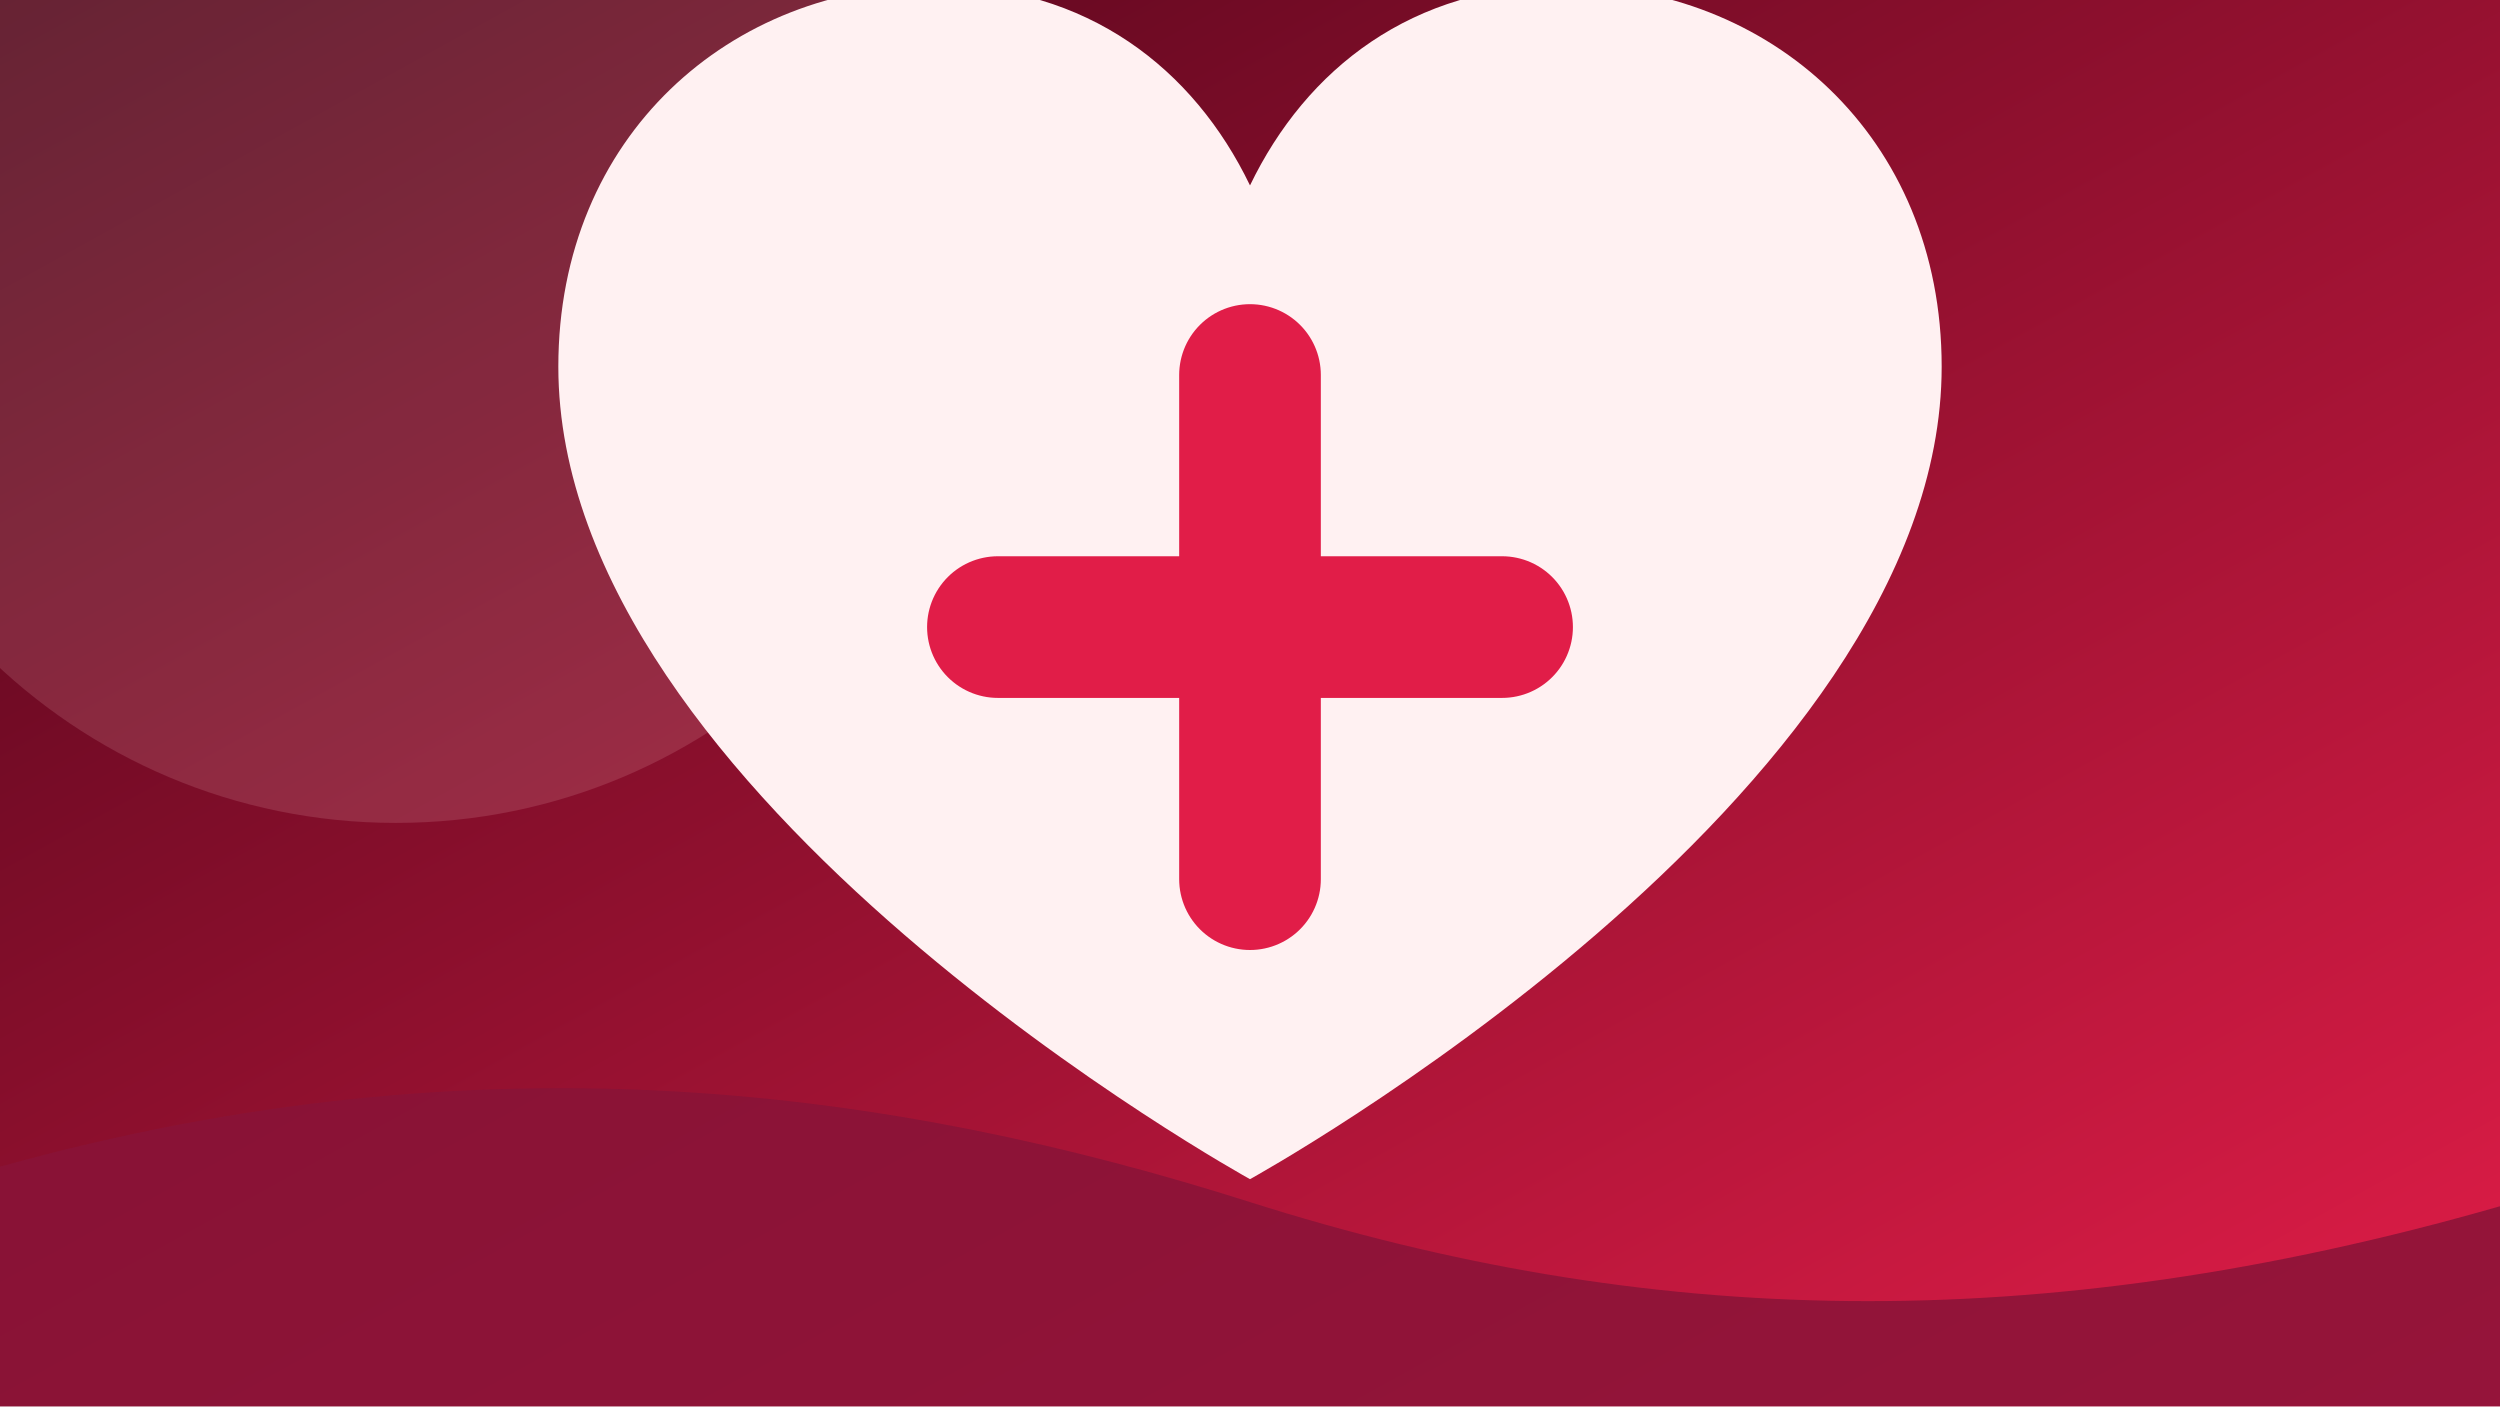
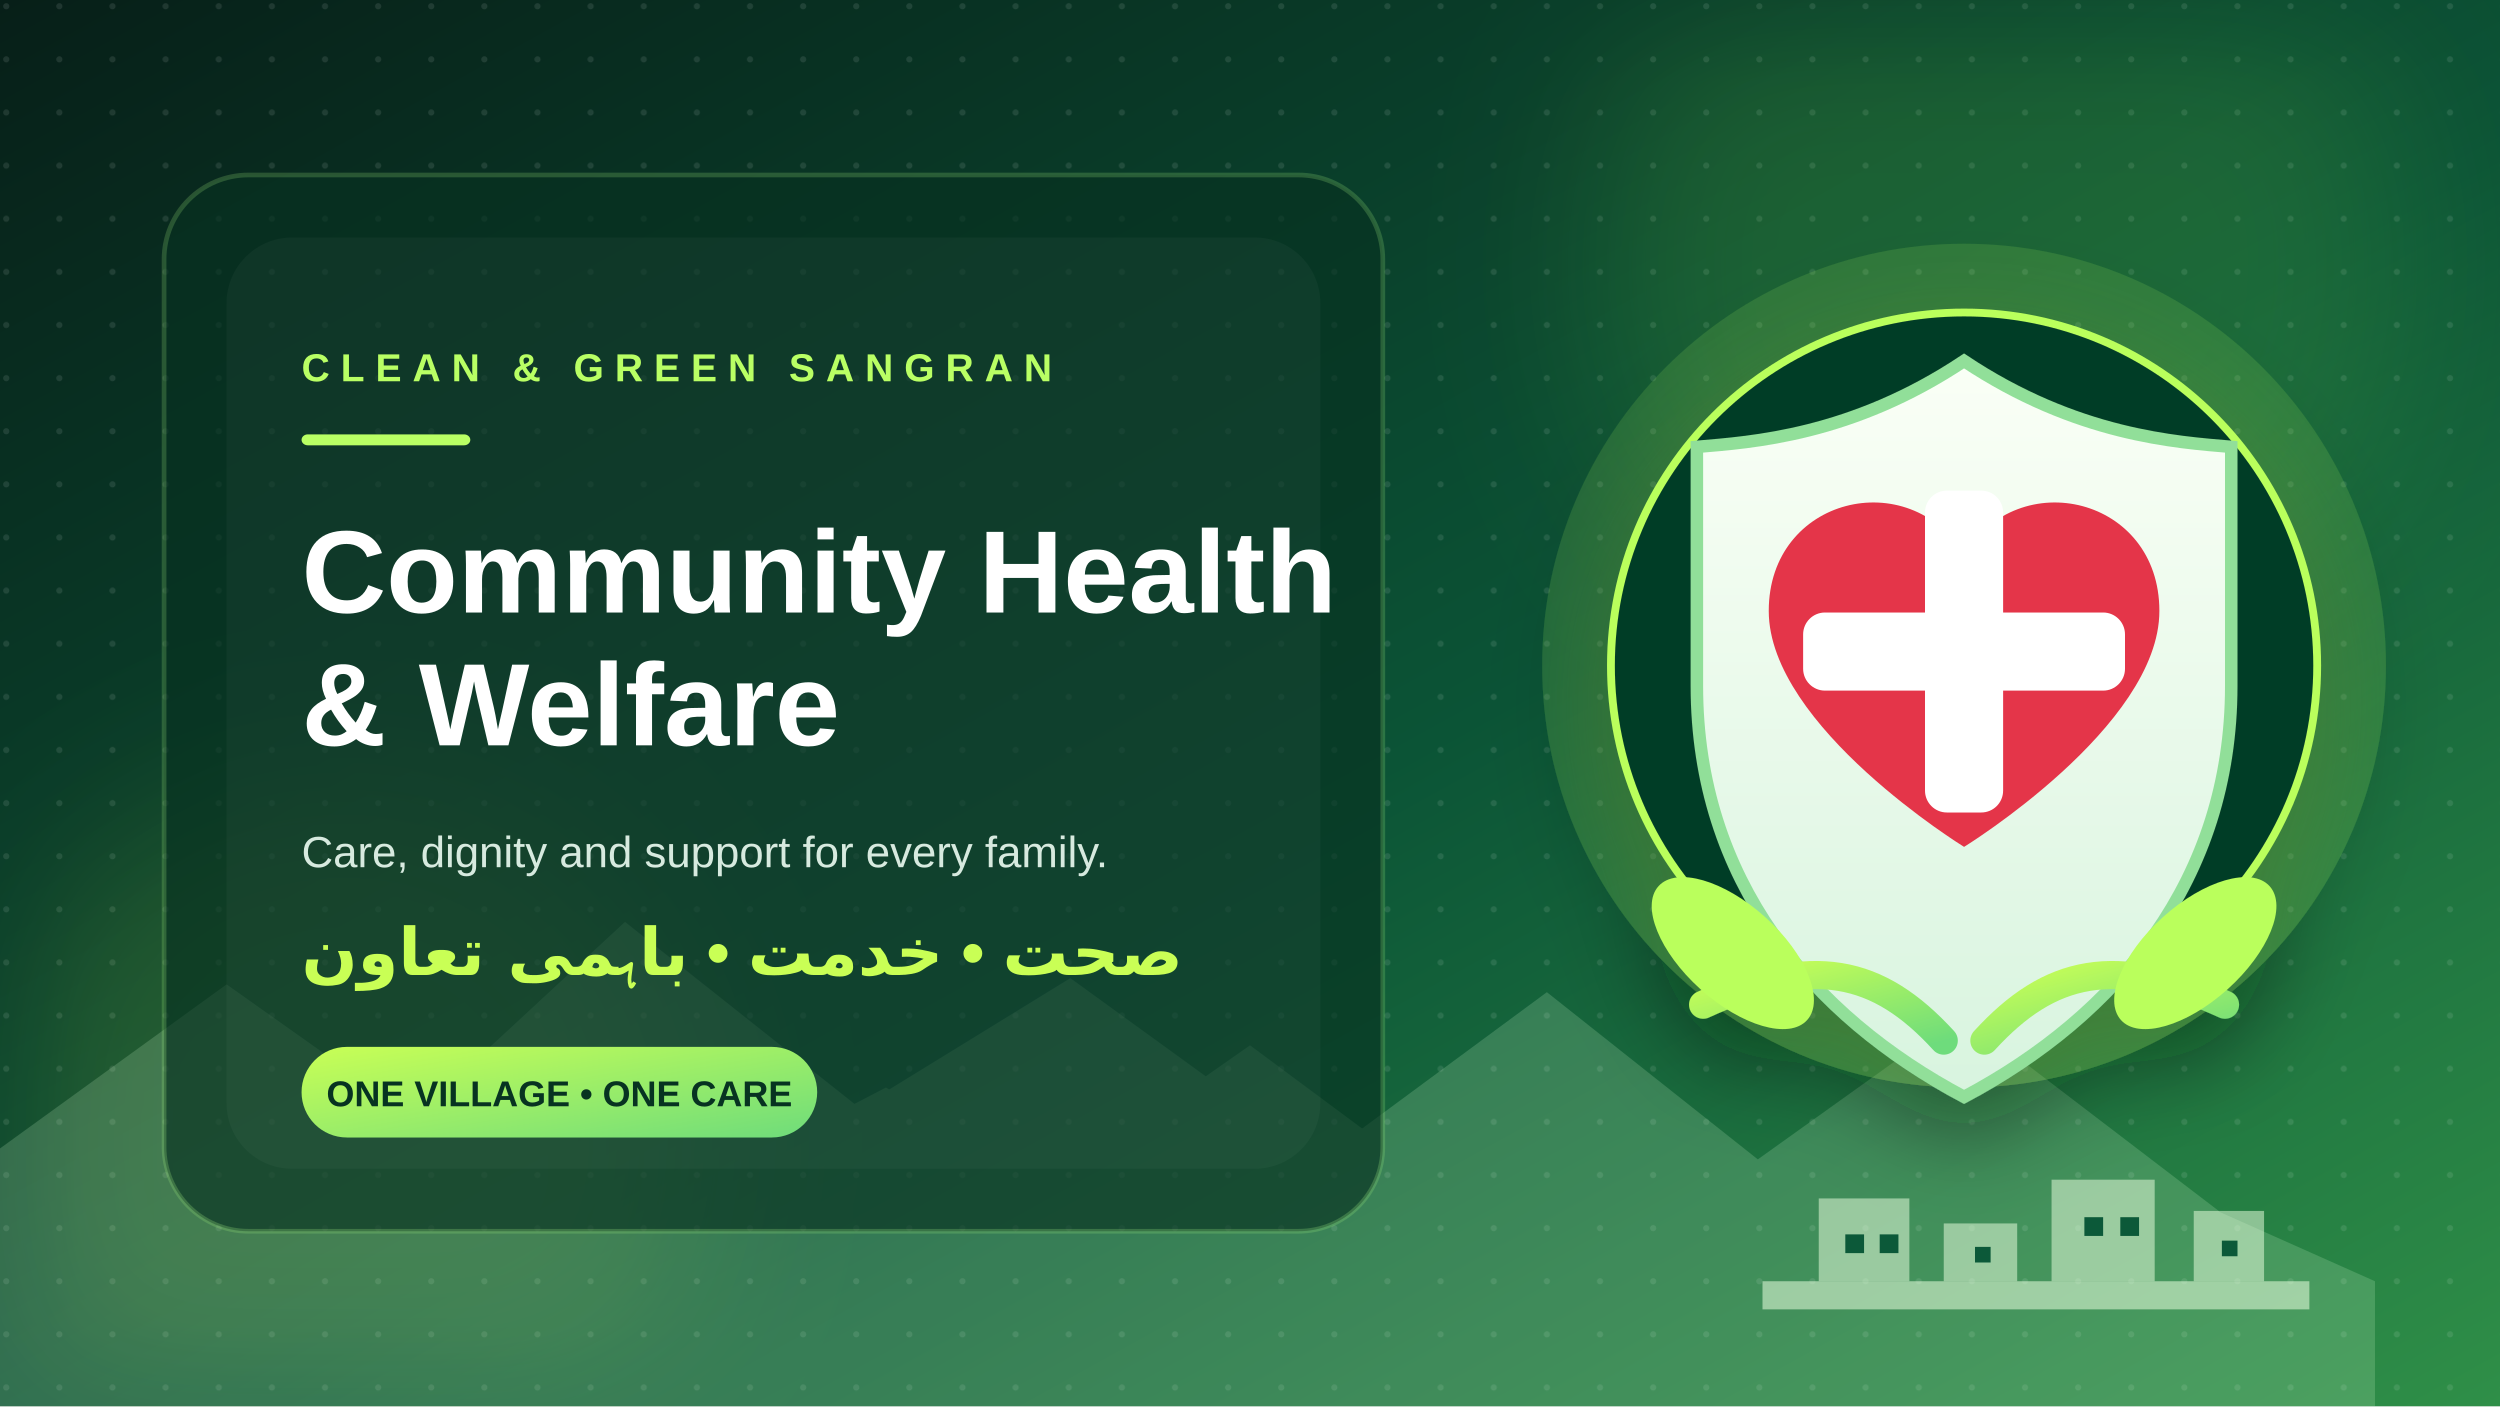
- <svg xmlns="http://www.w3.org/2000/svg" viewBox="0 0 1200 675">
+ <svg xmlns="http://www.w3.org/2000/svg" width="1600" height="900" viewBox="0 0 1600 900" role="img" aria-labelledby="title desc">
  <defs>
-     <linearGradient id="bg" x2="1" y2="1">
-       <stop stop-color="#4c0519" />
-       <stop offset="1" stop-color="#e11d48" />
+     <linearGradient id="background" x1="0" y1="0" x2="1" y2="1">
+       <stop offset="0" stop-color="#071f18" />
+       <stop offset="0.55" stop-color="#0b5436" />
+       <stop offset="1" stop-color="#2f8f48" />
    </linearGradient>
+     <linearGradient id="glow" x1="0" y1="0" x2="1" y2="1">
+       <stop offset="0" stop-color="#c9ff55" />
+       <stop offset="1" stop-color="#6edc7b" />
+     </linearGradient>
+     <linearGradient id="shield" x1="0" y1="0" x2="0" y2="1">
+       <stop offset="0" stop-color="#fafff6" />
+       <stop offset="1" stop-color="#d8f4df" />
+     </linearGradient>
+     <filter id="shadow" x="-30%" y="-30%" width="160%" height="160%">
+       <feDropShadow dx="0" dy="24" stdDeviation="28" flood-color="#00150c" flood-opacity="0.42" />
+     </filter>
+     <filter id="softGlow" x="-50%" y="-50%" width="200%" height="200%">
+       <feGaussianBlur stdDeviation="55" />
+     </filter>
+     <pattern id="dots" width="34" height="34" patternUnits="userSpaceOnUse">
+       <circle cx="4" cy="4" r="2" fill="#ffffff" opacity="0.1" />
+     </pattern>
  </defs>
-   <rect width="1200" height="675" fill="url(#bg)" />
-   <circle cx="190" cy="115" r="280" fill="#fecdd3" opacity=".15" />
-   <path d="M600 566S268 383 268 176c0-111 83-183 181-183 73 0 124 40 151 96 27-56 78-96 151-96 98 0 181 72 181 183 0 207-332 390-332 390Z" fill="#fff1f2" />
-   <path d="M600 180v242M479 301h242" stroke="#e11d48" stroke-width="68" stroke-linecap="round" />
-   <path d="M0 560c233-65 430-37 600 17 189 60 377 66 600 2v96H0Z" fill="#881337" opacity=".85" />
+   <rect width="1600" height="900" fill="url(#background)" />
+   <rect width="1600" height="900" fill="url(#dots)" />
+   <circle cx="1280" cy="170" r="260" fill="#8cff50" opacity="0.13" filter="url(#softGlow)" />
+   <circle cx="220" cy="730" r="230" fill="#d7ff4b" opacity="0.12" filter="url(#softGlow)" />
+   <g opacity="0.18" fill="#d9ffd4">
+     <path d="M0 735 145 630l120 85 135-125 150 119 135-83 160 116 145-107 135 107 130-93 165 126v125H0Z" />
+     <path d="M0 782 120 706l95 53 112-72 115 74 125-65 103 64 130-91 128 95 120-70 112 76 111-61 249 111v80H0Z" />
+   </g>
+   <g transform="translate(105 112)">
+     <rect x="0" y="0" width="780" height="676" rx="54" fill="#063020" opacity="0.66" stroke="#a6f47d" stroke-opacity="0.32" stroke-width="3" />
+     <rect x="40" y="40" width="700" height="596" rx="42" fill="#ffffff" opacity="0.035" />
+     <text x="88" y="132" fill="#b9ff64" font-family="Arial, Helvetica, sans-serif" font-size="25" font-weight="700" letter-spacing="7">
+       CLEAN &amp; GREEN SANGRAN
+     </text>
+     <rect x="88" y="166" width="108" height="7" rx="4" fill="#b9ff64" />
+     <text x="88" y="280" fill="#ffffff" font-family="Arial, Helvetica, sans-serif" font-size="75" font-weight="800">
+       Community Health
+     </text>
+     <text x="88" y="365" fill="#ffffff" font-family="Arial, Helvetica, sans-serif" font-size="75" font-weight="800">
+       &amp; Welfare
+     </text>
+     <text x="88" y="443" fill="#d7eadf" font-family="Arial, Helvetica, sans-serif" font-size="28">
+       Care, dignity and support for every family.
+     </text>
+     <text x="88" y="512" fill="#c9ff55" font-family="Arial, Helvetica, sans-serif" font-size="42" font-weight="700">
+       صحت • خدمت • باہمی تعاون
+     </text>
+     <g transform="translate(88 558)">
+       <rect width="330" height="58" rx="29" fill="url(#glow)" />
+       <text x="165" y="38" text-anchor="middle" fill="#073321" font-family="Arial, Helvetica, sans-serif" font-size="23" font-weight="800">
+         ONE VILLAGE • ONE CARE
+       </text>
+     </g>
+   </g>
+   <g transform="translate(1025 126)" filter="url(#shadow)">
+     <circle cx="232" cy="300" r="270" fill="#baff5c" opacity="0.13" />
+     <circle cx="232" cy="300" r="226" fill="#063d28" stroke="#baff5c" stroke-width="5" />
+     <path d="M232 105c72 48 136 52 171 55v153c0 124-73 211-171 263-98-52-171-139-171-263V160c35-3 99-7 171-55Z" fill="url(#shield)" stroke="#91df99" stroke-width="8" />
+     <path d="M232 229c-35-58-125-37-125 36 0 74 125 151 125 151s125-77 125-151c0-73-90-94-125-36Z" fill="#e43448" />
+     <rect x="207" y="188" width="50" height="206" rx="14" fill="#ffffff" />
+     <rect x="129" y="266" width="206" height="50" rx="14" fill="#ffffff" />
+     <g fill="none" stroke="url(#glow)" stroke-width="18" stroke-linecap="round">
+       <path d="M65 517c70-32 112-23 154 23" />
+       <path d="M399 517c-70-32-112-23-154 23" />
+     </g>
+     <g fill="#baff5c">
+       <ellipse cx="84" cy="484" rx="31" ry="64" transform="rotate(-48 84 484)" />
+       <ellipse cx="380" cy="484" rx="31" ry="64" transform="rotate(48 380 484)" />
+     </g>
+   </g>
+   <g transform="translate(1128 755)" fill="#eaffdf">
+     <path d="M0 65h350v18H0z" opacity="0.55" />
+     <path d="M36 65V12h58v53H36Zm80 0V28h47v37h-47Zm69 0V0h66v65h-66Zm91 0V20h45v45h-45Z" opacity="0.52" />
+     <path d="M53 35h12v12H53zm22 0h12v12H75zm61 8h10v10h-10zm70-19h12v12h-12zm23 0h12v12h-12zm65 15h10v10h-10z" fill="#0c5939" />
+   </g>
</svg>
